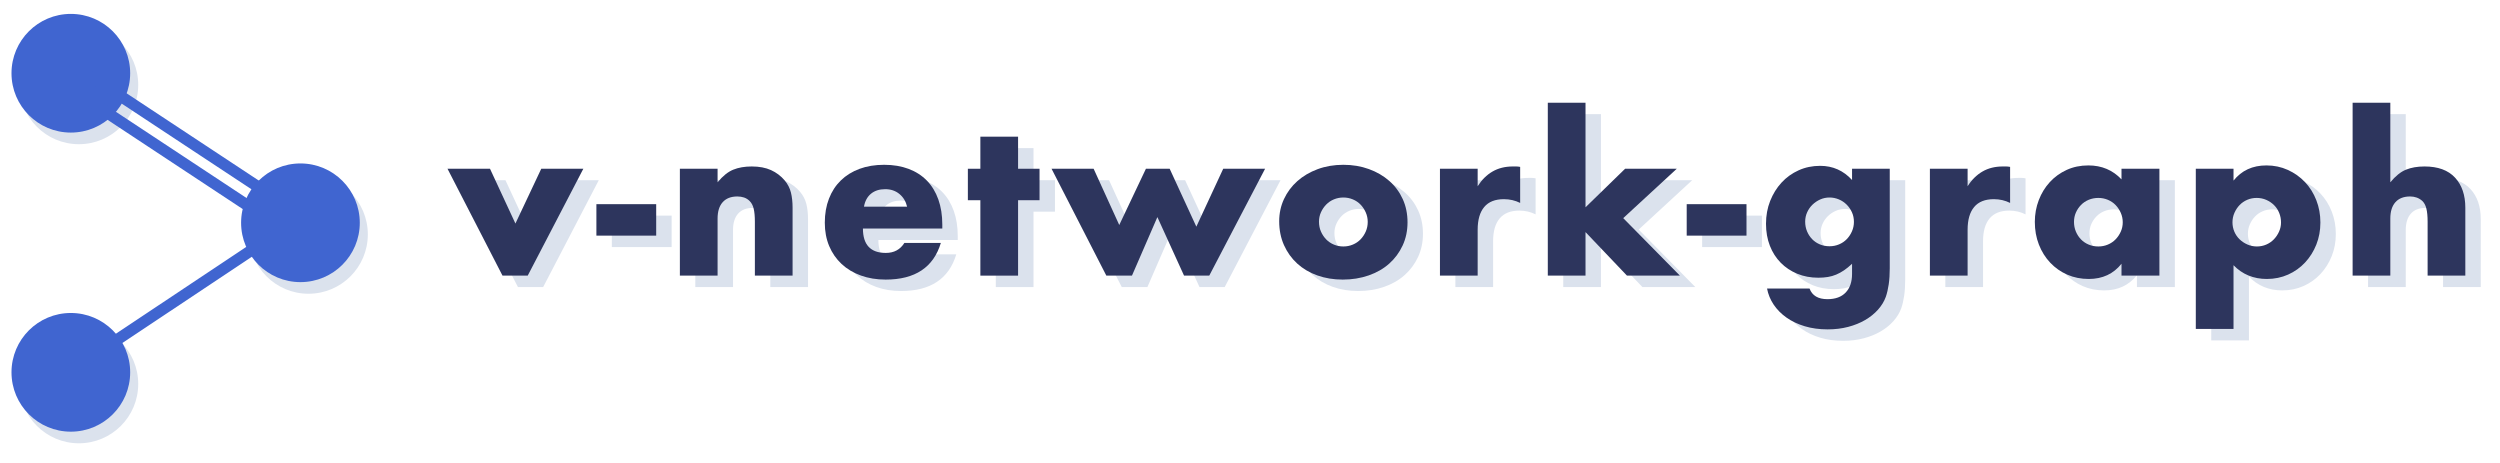
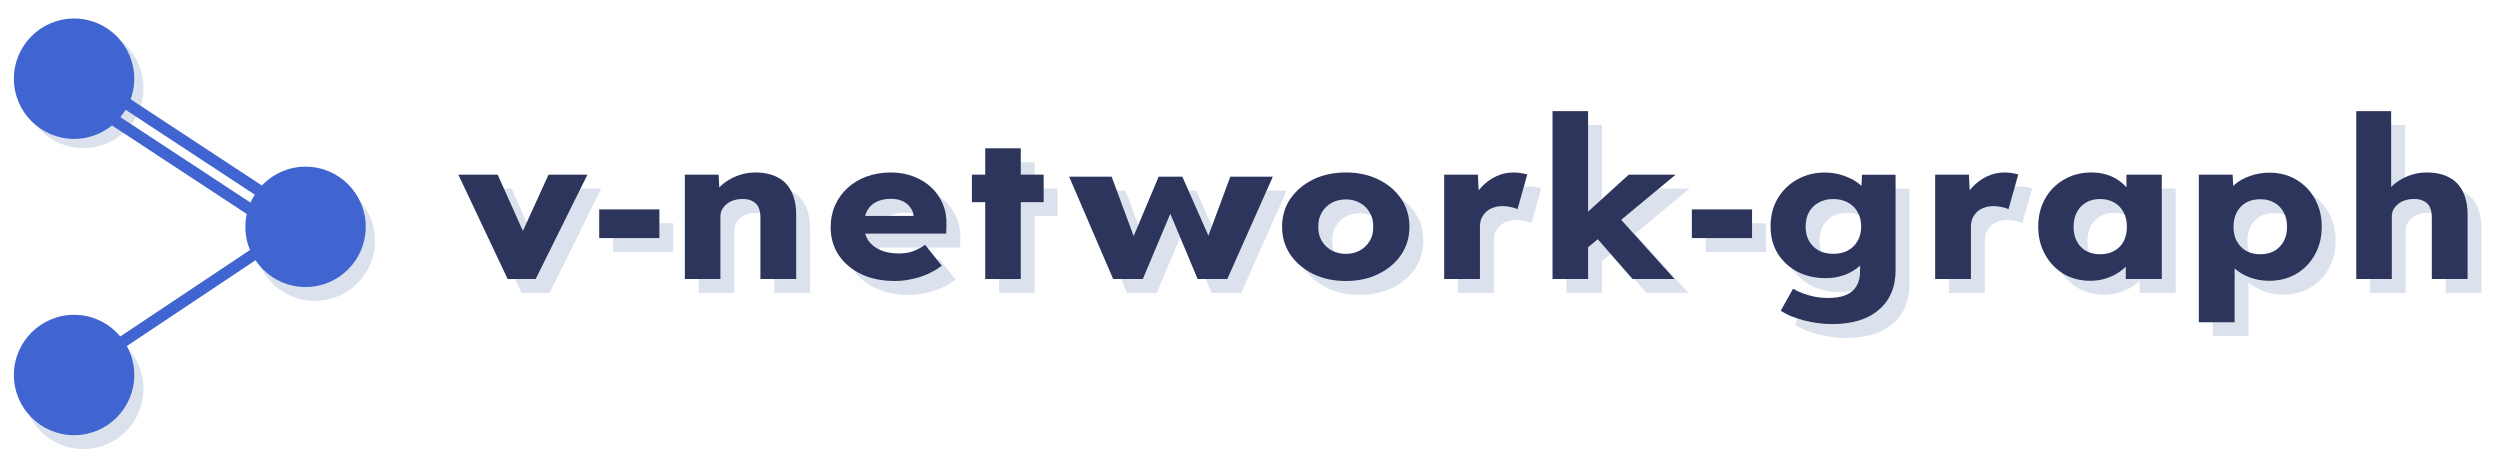
- <svg xmlns="http://www.w3.org/2000/svg" stroke-miterlimit="10" style="fill-rule:nonzero;clip-rule:evenodd;stroke-linecap:round;stroke-linejoin:round;" version="1.1" viewBox="0 0 540 100" width="540" height="100" xml:space="preserve">
-   <defs />
-   <g>
-     <g opacity="1">
-       <path d="M4.219 18.33C4.219 11.251 9.958 5.512 17.038 5.512C24.117 5.512 29.856 11.251 29.856 18.33C29.856 25.41 24.117 31.148 17.038 31.148C9.958 31.148 4.219 25.41 4.219 18.33Z" fill="#dbe2ed" fill-rule="nonzero" opacity="1" stroke="none" />
-       <path d="M4.219 82.933C4.219 75.853 9.958 70.114 17.038 70.114C24.117 70.114 29.856 75.853 29.856 82.933C29.856 90.012 24.117 95.751 17.038 95.751C9.958 95.751 4.219 90.012 4.219 82.933Z" fill="#dbe2ed" fill-rule="nonzero" opacity="1" stroke="none" />
-       <path d="M53.815 50.631C53.815 43.552 59.554 37.813 66.633 37.813C73.712 37.813 79.451 43.552 79.451 50.631C79.451 57.711 73.712 63.45 66.633 63.45C59.554 63.45 53.815 57.711 53.815 50.631Z" fill="#dbe2ed" fill-rule="nonzero" opacity="1" stroke="none" />
-     </g>
-     <g opacity="1">
-       <path d="M2.482 15.82C2.482 8.741 8.221 3.002 15.3 3.002C22.379 3.002 28.118 8.741 28.118 15.82C28.118 22.9 22.379 28.638 15.3 28.638C8.221 28.638 2.482 22.9 2.482 15.82Z" fill="#4065d0" fill-rule="nonzero" opacity="1" stroke="none" />
-       <path d="M2.482 80.423C2.482 73.343 8.221 67.604 15.3 67.604C22.379 67.604 28.118 73.343 28.118 80.423C28.118 87.502 22.379 93.241 15.3 93.241C8.221 93.241 2.482 87.502 2.482 80.423Z" fill="#4065d0" fill-rule="nonzero" opacity="1" stroke="none" />
-       <path d="M52.077 48.121C52.077 41.042 57.816 35.303 64.895 35.303C71.975 35.303 77.713 41.042 77.713 48.121C77.713 55.201 71.975 60.94 64.895 60.94C57.816 60.94 52.077 55.201 52.077 48.121Z" fill="#4065d0" fill-rule="nonzero" opacity="1" stroke="none" />
-       <path d="M15.21 13.607L43.884 32.535L64.561 46.184" fill="none" opacity="1" stroke="#4065d0" stroke-linecap="butt" stroke-linejoin="round" stroke-width="2.444" />
-       <path d="M12.303 17.207L40.977 36.134L61.654 49.783" fill="none" opacity="1" stroke="#4065d0" stroke-linecap="butt" stroke-linejoin="round" stroke-width="2.444" />
-       <path d="M14.614 80.488L43.569 61.205L64.45 47.3" fill="none" opacity="1" stroke="#4065d0" stroke-linecap="butt" stroke-linejoin="round" stroke-width="2.444" />
-     </g>
-     <g class="vng-logo-background" fill="#dbe2ed" opacity="1" stroke="none">
-       <path d="M109.176 38.922L114.666 50.757L120.246 38.922L129.336 38.922L117.321 62.007L111.876 62.007L99.996 38.922L109.176 38.922Z" />
-       <path d="M132.157 46.572L145.072 46.572L145.072 53.367L132.157 53.367L132.157 46.572Z" />
-       <path d="M150.187 38.922L158.332 38.922L158.332 41.846C159.442 40.496 160.567 39.589 161.707 39.124C162.847 38.659 164.182 38.426 165.712 38.426C167.332 38.426 168.72 38.689 169.875 39.214C171.03 39.739 172.012 40.481 172.822 41.441C173.482 42.221 173.932 43.092 174.172 44.051C174.412 45.011 174.532 46.106 174.532 47.337L174.532 62.007L166.387 62.007L166.387 50.352C166.387 49.212 166.305 48.289 166.14 47.584C165.975 46.879 165.682 46.316 165.262 45.897C164.902 45.536 164.497 45.282 164.047 45.132C163.597 44.981 163.117 44.907 162.607 44.907C161.227 44.907 160.17 45.319 159.435 46.144C158.7 46.969 158.332 48.147 158.332 49.676L158.332 62.007L150.187 62.007L150.187 38.922Z" />
-       <path d="M199.268 47.111C198.998 45.971 198.443 45.056 197.603 44.367C196.763 43.676 195.743 43.331 194.543 43.331C193.283 43.331 192.255 43.661 191.46 44.322C190.665 44.981 190.163 45.911 189.953 47.111L199.268 47.111ZM189.728 51.837C189.728 55.346 191.378 57.102 194.678 57.102C196.448 57.102 197.783 56.382 198.683 54.941L206.558 54.941C204.968 60.221 200.993 62.861 194.633 62.861C192.683 62.861 190.898 62.569 189.278 61.984C187.658 61.399 186.27 60.566 185.115 59.486C183.96 58.407 183.068 57.117 182.438 55.617C181.808 54.117 181.493 52.437 181.493 50.577C181.493 48.657 181.793 46.924 182.393 45.379C182.993 43.834 183.848 42.522 184.958 41.441C186.068 40.361 187.41 39.529 188.985 38.944C190.56 38.359 192.338 38.066 194.318 38.066C196.268 38.066 198.023 38.359 199.583 38.944C201.143 39.529 202.463 40.377 203.543 41.486C204.623 42.596 205.448 43.954 206.018 45.559C206.588 47.164 206.873 48.971 206.873 50.981L206.873 51.837L189.728 51.837Z" />
-       <path d="M223.238 45.717L223.238 62.007L215.093 62.007L215.093 45.717L212.393 45.717L212.393 38.922L215.093 38.922L215.093 31.991L223.238 31.991L223.238 38.922L227.873 38.922L227.873 45.717L223.238 45.717Z" />
-       <path d="M239.559 38.922L245.094 51.072L250.854 38.922L255.984 38.922L261.744 51.431L267.549 38.922L276.594 38.922L264.534 62.007L259.089 62.007L253.329 49.361L247.839 62.007L242.304 62.007L230.469 38.922L239.559 38.922Z" />
-       <path d="M288.234 50.352C288.234 51.132 288.377 51.844 288.662 52.489C288.947 53.134 289.322 53.697 289.787 54.176C290.252 54.657 290.807 55.032 291.452 55.301C292.097 55.572 292.779 55.706 293.499 55.706C294.219 55.706 294.902 55.572 295.547 55.301C296.192 55.032 296.747 54.657 297.212 54.176C297.677 53.697 298.052 53.134 298.337 52.489C298.622 51.844 298.764 51.147 298.764 50.397C298.764 49.676 298.622 48.994 298.337 48.349C298.052 47.704 297.677 47.142 297.212 46.661C296.747 46.181 296.192 45.806 295.547 45.536C294.902 45.267 294.219 45.132 293.499 45.132C292.779 45.132 292.097 45.267 291.452 45.536C290.807 45.806 290.252 46.181 289.787 46.661C289.322 47.142 288.947 47.697 288.662 48.327C288.377 48.956 288.234 49.632 288.234 50.352ZM279.639 50.261C279.639 48.551 279.984 46.954 280.674 45.469C281.364 43.984 282.324 42.694 283.554 41.599C284.784 40.504 286.247 39.642 287.942 39.011C289.637 38.382 291.489 38.066 293.499 38.066C295.479 38.066 297.317 38.374 299.012 38.989C300.707 39.604 302.177 40.459 303.422 41.554C304.667 42.649 305.634 43.954 306.324 45.469C307.014 46.984 307.359 48.657 307.359 50.486C307.359 52.316 307.007 53.989 306.302 55.504C305.597 57.019 304.629 58.324 303.399 59.419C302.169 60.514 300.692 61.361 298.967 61.962C297.242 62.562 295.374 62.861 293.364 62.861C291.384 62.861 289.554 62.562 287.874 61.962C286.194 61.361 284.747 60.507 283.532 59.397C282.317 58.286 281.364 56.959 280.674 55.414C279.984 53.869 279.639 52.151 279.639 50.261Z" />
-       <path d="M314.365 38.922L322.51 38.922L322.51 42.702C323.38 41.322 324.445 40.264 325.705 39.529C326.965 38.794 328.435 38.426 330.115 38.426C330.325 38.426 330.558 38.426 330.813 38.426C331.068 38.426 331.36 38.456 331.69 38.517L331.69 46.301C330.61 45.761 329.44 45.492 328.18 45.492C326.29 45.492 324.873 46.054 323.928 47.179C322.983 48.304 322.51 49.947 322.51 52.106L322.51 62.007L314.365 62.007L314.365 38.922Z" />
-       <path d="M345.806 24.657L345.806 47.246L354.356 38.922L365.516 38.922L353.951 49.587L366.191 62.007L354.761 62.007L345.806 52.602L345.806 62.007L337.661 62.007L337.661 24.657L345.806 24.657Z" />
-       <path d="M367.661 46.572L380.576 46.572L380.576 53.367L367.661 53.367L367.661 46.572Z" />
-       <path d="M393.252 50.352C393.252 51.102 393.387 51.799 393.657 52.444C393.927 53.089 394.294 53.651 394.759 54.132C395.224 54.611 395.779 54.986 396.424 55.257C397.069 55.526 397.767 55.661 398.517 55.661C399.237 55.661 399.919 55.526 400.564 55.257C401.209 54.986 401.764 54.611 402.229 54.132C402.694 53.651 403.069 53.089 403.354 52.444C403.639 51.799 403.782 51.117 403.782 50.397C403.782 49.647 403.639 48.956 403.354 48.327C403.069 47.697 402.687 47.142 402.207 46.661C401.727 46.181 401.164 45.806 400.519 45.536C399.874 45.267 399.207 45.132 398.517 45.132C397.797 45.132 397.122 45.274 396.492 45.559C395.862 45.844 395.307 46.219 394.827 46.684C394.347 47.149 393.964 47.697 393.679 48.327C393.394 48.956 393.252 49.632 393.252 50.352ZM411.522 38.922L411.522 60.431C411.522 61.721 411.447 62.877 411.297 63.897C411.147 64.916 410.937 65.817 410.667 66.597C410.307 67.587 409.744 68.509 408.979 69.364C408.214 70.219 407.292 70.962 406.212 71.591C405.132 72.222 403.909 72.716 402.544 73.076C401.179 73.436 399.702 73.617 398.112 73.617C396.312 73.617 394.662 73.391 393.162 72.942C391.662 72.492 390.349 71.869 389.224 71.074C388.099 70.279 387.177 69.349 386.457 68.284C385.737 67.219 385.257 66.056 385.017 64.796L394.197 64.796C394.767 66.326 396.057 67.091 398.067 67.091C399.777 67.091 401.089 66.612 402.004 65.651C402.919 64.692 403.377 63.356 403.377 61.647L403.377 59.441C402.777 60.011 402.199 60.484 401.644 60.859C401.089 61.234 400.527 61.541 399.957 61.782C399.387 62.022 398.787 62.194 398.157 62.299C397.527 62.404 396.837 62.456 396.087 62.456C394.437 62.456 392.922 62.172 391.542 61.602C390.162 61.032 388.969 60.236 387.964 59.217C386.959 58.197 386.179 56.974 385.624 55.549C385.069 54.124 384.792 52.541 384.792 50.801C384.792 49.032 385.092 47.389 385.692 45.874C386.292 44.359 387.109 43.039 388.144 41.914C389.179 40.789 390.409 39.904 391.834 39.259C393.259 38.614 394.812 38.291 396.492 38.291C399.222 38.291 401.517 39.312 403.377 41.352L403.377 38.922L411.522 38.922Z" />
-       <path d="M420.192 38.922L428.337 38.922L428.337 42.702C429.207 41.322 430.272 40.264 431.532 39.529C432.792 38.794 434.262 38.426 435.942 38.426C436.152 38.426 436.385 38.426 436.64 38.426C436.895 38.426 437.187 38.456 437.517 38.517L437.517 46.301C436.437 45.761 435.267 45.492 434.007 45.492C432.117 45.492 430.7 46.054 429.755 47.179C428.81 48.304 428.337 49.947 428.337 52.106L428.337 62.007L420.192 62.007L420.192 38.922Z" />
-       <path d="M451.318 50.397C451.318 51.147 451.453 51.844 451.723 52.489C451.993 53.134 452.36 53.697 452.825 54.176C453.29 54.657 453.845 55.032 454.49 55.301C455.135 55.572 455.833 55.706 456.583 55.706C457.303 55.706 457.985 55.572 458.63 55.301C459.275 55.032 459.83 54.657 460.295 54.176C460.76 53.697 461.135 53.142 461.42 52.511C461.705 51.882 461.848 51.206 461.848 50.486C461.848 49.767 461.705 49.084 461.42 48.439C461.135 47.794 460.76 47.231 460.295 46.752C459.83 46.272 459.275 45.897 458.63 45.627C457.985 45.356 457.303 45.221 456.583 45.221C455.833 45.221 455.135 45.356 454.49 45.627C453.845 45.897 453.29 46.272 452.825 46.752C452.36 47.231 451.993 47.779 451.723 48.394C451.453 49.009 451.318 49.676 451.318 50.397ZM461.578 38.922L469.768 38.922L469.768 62.007L461.578 62.007L461.578 59.441C459.838 61.632 457.483 62.727 454.513 62.727C452.833 62.727 451.288 62.419 449.878 61.804C448.468 61.189 447.238 60.327 446.188 59.217C445.138 58.106 444.32 56.801 443.735 55.301C443.15 53.801 442.858 52.166 442.858 50.397C442.858 48.746 443.143 47.179 443.713 45.694C444.283 44.209 445.078 42.911 446.098 41.801C447.118 40.691 448.333 39.814 449.743 39.169C451.153 38.524 452.713 38.202 454.423 38.202C457.303 38.202 459.688 39.206 461.578 41.217L461.578 38.922Z" />
-       <path d="M496.033 50.532C496.033 49.812 495.906 49.129 495.651 48.484C495.396 47.839 495.028 47.276 494.548 46.797C494.068 46.316 493.506 45.934 492.861 45.649C492.216 45.364 491.518 45.221 490.768 45.221C490.048 45.221 489.373 45.356 488.743 45.627C488.113 45.897 487.566 46.272 487.101 46.752C486.636 47.231 486.261 47.794 485.976 48.439C485.691 49.084 485.548 49.767 485.548 50.486C485.548 51.206 485.683 51.882 485.953 52.511C486.223 53.142 486.598 53.689 487.078 54.154C487.558 54.619 488.121 54.994 488.766 55.279C489.411 55.564 490.093 55.706 490.813 55.706C491.533 55.706 492.208 55.572 492.838 55.301C493.468 55.032 494.016 54.657 494.481 54.176C494.946 53.697 495.321 53.142 495.606 52.511C495.891 51.882 496.033 51.221 496.033 50.532ZM485.773 73.526L477.628 73.526L477.628 38.922L485.773 38.922L485.773 41.486C487.513 39.297 489.883 38.202 492.883 38.202C494.533 38.202 496.071 38.524 497.496 39.169C498.921 39.814 500.158 40.691 501.208 41.801C502.258 42.911 503.076 44.217 503.661 45.717C504.246 47.217 504.538 48.822 504.538 50.532C504.538 52.242 504.246 53.831 503.661 55.301C503.076 56.772 502.266 58.062 501.231 59.172C500.196 60.282 498.973 61.151 497.563 61.782C496.153 62.411 494.623 62.727 492.973 62.727C490.093 62.727 487.693 61.736 485.773 59.757L485.773 73.526Z" />
-       <path d="M511.499 24.657L519.644 24.657L519.644 41.846C520.754 40.496 521.879 39.589 523.019 39.124C524.159 38.659 525.494 38.426 527.024 38.426C529.934 38.426 532.132 39.229 533.617 40.834C535.102 42.439 535.844 44.606 535.844 47.337L535.844 62.007L527.699 62.007L527.699 50.352C527.699 49.181 527.609 48.236 527.429 47.517C527.249 46.797 526.949 46.242 526.529 45.852C525.809 45.221 524.939 44.907 523.919 44.907C522.539 44.907 521.482 45.319 520.747 46.144C520.012 46.969 519.644 48.147 519.644 49.676L519.644 62.007L511.499 62.007L511.499 24.657Z" />
-     </g>
-     <g class="vng-logo-foreground" fill="#2d355d" opacity="1" stroke="none">
-       <path d="M105.841 36.451L111.331 48.286L116.911 36.451L126.001 36.451L113.986 59.536L108.541 59.536L96.661 36.451L105.841 36.451Z" />
-       <path d="M128.822 44.101L141.737 44.101L141.737 50.896L128.822 50.896L128.822 44.101Z" />
-       <path d="M146.853 36.451L154.998 36.451L154.998 39.376C156.108 38.026 157.233 37.118 158.373 36.653C159.513 36.188 160.848 35.956 162.378 35.956C163.998 35.956 165.385 36.218 166.54 36.743C167.695 37.268 168.678 38.011 169.488 38.971C170.148 39.751 170.598 40.621 170.838 41.581C171.078 42.541 171.198 43.636 171.198 44.866L171.198 59.536L163.053 59.536L163.053 47.881C163.053 46.741 162.97 45.818 162.805 45.113C162.64 44.408 162.348 43.846 161.928 43.426C161.568 43.066 161.163 42.811 160.713 42.661C160.263 42.511 159.783 42.436 159.273 42.436C157.893 42.436 156.835 42.848 156.1 43.673C155.365 44.498 154.998 45.676 154.998 47.206L154.998 59.536L146.853 59.536L146.853 36.451Z" />
-       <path d="M195.933 44.641C195.663 43.501 195.108 42.586 194.268 41.896C193.428 41.206 192.408 40.861 191.208 40.861C189.948 40.861 188.921 41.191 188.126 41.851C187.331 42.511 186.828 43.441 186.618 44.641L195.933 44.641ZM186.393 49.366C186.393 52.876 188.043 54.631 191.343 54.631C193.113 54.631 194.448 53.911 195.348 52.471L203.223 52.471C201.633 57.751 197.658 60.391 191.298 60.391C189.348 60.391 187.563 60.098 185.943 59.513C184.323 58.928 182.936 58.096 181.781 57.016C180.626 55.936 179.733 54.646 179.103 53.146C178.473 51.646 178.158 49.966 178.158 48.106C178.158 46.186 178.458 44.453 179.058 42.908C179.658 41.363 180.513 40.051 181.623 38.971C182.733 37.891 184.076 37.058 185.651 36.473C187.226 35.888 189.003 35.596 190.983 35.596C192.933 35.596 194.688 35.888 196.248 36.473C197.808 37.058 199.128 37.906 200.208 39.016C201.288 40.126 202.113 41.483 202.683 43.088C203.253 44.693 203.538 46.501 203.538 48.511L203.538 49.366L186.393 49.366Z" />
-       <path d="M219.904 43.246L219.904 59.536L211.759 59.536L211.759 43.246L209.059 43.246L209.059 36.451L211.759 36.451L211.759 29.521L219.904 29.521L219.904 36.451L224.539 36.451L224.539 43.246L219.904 43.246Z" />
-       <path d="M236.224 36.451L241.759 48.601L247.519 36.451L252.649 36.451L258.409 48.961L264.214 36.451L273.259 36.451L261.199 59.536L255.754 59.536L249.994 46.891L244.504 59.536L238.969 59.536L227.134 36.451L236.224 36.451Z" />
-       <path d="M284.9 47.881C284.9 48.661 285.042 49.373 285.327 50.018C285.612 50.663 285.987 51.226 286.452 51.706C286.917 52.186 287.472 52.561 288.117 52.831C288.762 53.101 289.445 53.236 290.165 53.236C290.885 53.236 291.567 53.101 292.212 52.831C292.857 52.561 293.412 52.186 293.877 51.706C294.342 51.226 294.717 50.663 295.002 50.018C295.287 49.373 295.43 48.676 295.43 47.926C295.43 47.206 295.287 46.523 295.002 45.878C294.717 45.233 294.342 44.671 293.877 44.191C293.412 43.711 292.857 43.336 292.212 43.066C291.567 42.796 290.885 42.661 290.165 42.661C289.445 42.661 288.762 42.796 288.117 43.066C287.472 43.336 286.917 43.711 286.452 44.191C285.987 44.671 285.612 45.226 285.327 45.856C285.042 46.486 284.9 47.161 284.9 47.881ZM276.305 47.791C276.305 46.081 276.65 44.483 277.34 42.998C278.03 41.513 278.99 40.223 280.22 39.128C281.45 38.033 282.912 37.171 284.607 36.541C286.302 35.911 288.155 35.596 290.165 35.596C292.145 35.596 293.982 35.903 295.677 36.518C297.372 37.133 298.842 37.988 300.087 39.083C301.332 40.178 302.3 41.483 302.99 42.998C303.68 44.513 304.025 46.186 304.025 48.016C304.025 49.846 303.672 51.518 302.967 53.033C302.262 54.548 301.295 55.853 300.065 56.948C298.835 58.043 297.357 58.891 295.632 59.491C293.907 60.091 292.04 60.391 290.03 60.391C288.05 60.391 286.22 60.091 284.54 59.491C282.86 58.891 281.412 58.036 280.197 56.926C278.982 55.816 278.03 54.488 277.34 52.943C276.65 51.398 276.305 49.681 276.305 47.791Z" />
-       <path d="M311.03 36.451L319.175 36.451L319.175 40.231C320.045 38.851 321.11 37.793 322.37 37.058C323.63 36.323 325.1 35.956 326.78 35.956C326.99 35.956 327.223 35.956 327.478 35.956C327.733 35.956 328.025 35.986 328.355 36.046L328.355 43.831C327.275 43.291 326.105 43.021 324.845 43.021C322.955 43.021 321.538 43.583 320.593 44.708C319.648 45.833 319.175 47.476 319.175 49.636L319.175 59.536L311.03 59.536L311.03 36.451Z" />
-       <path d="M342.471 22.186L342.471 44.776L351.021 36.451L362.181 36.451L350.616 47.116L362.856 59.536L351.426 59.536L342.471 50.131L342.471 59.536L334.326 59.536L334.326 22.186L342.471 22.186Z" />
-       <path d="M364.327 44.101L377.242 44.101L377.242 50.896L364.327 50.896L364.327 44.101Z" />
-       <path d="M389.917 47.881C389.917 48.631 390.052 49.328 390.322 49.973C390.592 50.618 390.96 51.181 391.425 51.661C391.89 52.141 392.445 52.516 393.09 52.786C393.735 53.056 394.432 53.191 395.182 53.191C395.902 53.191 396.585 53.056 397.23 52.786C397.875 52.516 398.43 52.141 398.895 51.661C399.36 51.181 399.735 50.618 400.02 49.973C400.305 49.328 400.447 48.646 400.447 47.926C400.447 47.176 400.305 46.486 400.02 45.856C399.735 45.226 399.352 44.671 398.872 44.191C398.392 43.711 397.83 43.336 397.185 43.066C396.54 42.796 395.872 42.661 395.182 42.661C394.462 42.661 393.787 42.803 393.157 43.088C392.527 43.373 391.972 43.748 391.492 44.213C391.012 44.678 390.63 45.226 390.345 45.856C390.06 46.486 389.917 47.161 389.917 47.881ZM408.187 36.451L408.187 57.961C408.187 59.251 408.112 60.406 407.962 61.426C407.812 62.446 407.602 63.346 407.332 64.126C406.972 65.116 406.41 66.038 405.645 66.893C404.88 67.748 403.957 68.491 402.877 69.121C401.797 69.751 400.575 70.246 399.21 70.606C397.845 70.966 396.367 71.146 394.777 71.146C392.977 71.146 391.327 70.921 389.827 70.471C388.327 70.021 387.015 69.398 385.89 68.603C384.765 67.808 383.842 66.878 383.122 65.813C382.402 64.748 381.922 63.586 381.682 62.326L390.862 62.326C391.432 63.856 392.722 64.621 394.732 64.621C396.442 64.621 397.755 64.141 398.67 63.181C399.585 62.221 400.042 60.886 400.042 59.176L400.042 56.971C399.442 57.541 398.865 58.013 398.31 58.388C397.755 58.763 397.192 59.071 396.622 59.311C396.052 59.551 395.452 59.723 394.822 59.828C394.192 59.933 393.502 59.986 392.752 59.986C391.102 59.986 389.587 59.701 388.207 59.131C386.827 58.561 385.635 57.766 384.63 56.746C383.625 55.726 382.845 54.503 382.29 53.078C381.735 51.653 381.457 50.071 381.457 48.331C381.457 46.561 381.757 44.918 382.357 43.403C382.957 41.888 383.775 40.568 384.81 39.443C385.845 38.318 387.075 37.433 388.5 36.788C389.925 36.143 391.477 35.821 393.157 35.821C395.887 35.821 398.182 36.841 400.042 38.881L400.042 36.451L408.187 36.451Z" />
-       <path d="M416.858 36.451L425.003 36.451L425.003 40.231C425.873 38.851 426.938 37.793 428.198 37.058C429.458 36.323 430.928 35.956 432.608 35.956C432.818 35.956 433.05 35.956 433.305 35.956C433.56 35.956 433.853 35.986 434.183 36.046L434.183 43.831C433.103 43.291 431.933 43.021 430.673 43.021C428.783 43.021 427.365 43.583 426.42 44.708C425.475 45.833 425.003 47.476 425.003 49.636L425.003 59.536L416.858 59.536L416.858 36.451Z" />
-       <path d="M447.983 47.926C447.983 48.676 448.118 49.373 448.388 50.018C448.658 50.663 449.026 51.226 449.491 51.706C449.956 52.186 450.511 52.561 451.156 52.831C451.801 53.101 452.498 53.236 453.248 53.236C453.968 53.236 454.651 53.101 455.296 52.831C455.941 52.561 456.496 52.186 456.961 51.706C457.426 51.226 457.801 50.671 458.086 50.041C458.371 49.411 458.513 48.736 458.513 48.016C458.513 47.296 458.371 46.613 458.086 45.968C457.801 45.323 457.426 44.761 456.961 44.281C456.496 43.801 455.941 43.426 455.296 43.156C454.651 42.886 453.968 42.751 453.248 42.751C452.498 42.751 451.801 42.886 451.156 43.156C450.511 43.426 449.956 43.801 449.491 44.281C449.026 44.761 448.658 45.308 448.388 45.923C448.118 46.538 447.983 47.206 447.983 47.926ZM458.243 36.451L466.433 36.451L466.433 59.536L458.243 59.536L458.243 56.971C456.503 59.161 454.148 60.256 451.178 60.256C449.498 60.256 447.953 59.948 446.543 59.333C445.133 58.718 443.903 57.856 442.853 56.746C441.803 55.636 440.986 54.331 440.401 52.831C439.816 51.331 439.523 49.696 439.523 47.926C439.523 46.276 439.808 44.708 440.378 43.223C440.948 41.738 441.743 40.441 442.763 39.331C443.783 38.221 444.998 37.343 446.408 36.698C447.818 36.053 449.378 35.731 451.088 35.731C453.968 35.731 456.353 36.736 458.243 38.746L458.243 36.451Z" />
-       <path d="M492.699 48.061C492.699 47.341 492.571 46.658 492.316 46.013C492.061 45.368 491.694 44.806 491.214 44.326C490.734 43.846 490.171 43.463 489.526 43.178C488.881 42.893 488.184 42.751 487.434 42.751C486.714 42.751 486.039 42.886 485.409 43.156C484.779 43.426 484.231 43.801 483.766 44.281C483.301 44.761 482.926 45.323 482.641 45.968C482.356 46.613 482.214 47.296 482.214 48.016C482.214 48.736 482.349 49.411 482.619 50.041C482.889 50.671 483.264 51.218 483.744 51.683C484.224 52.148 484.786 52.523 485.431 52.808C486.076 53.093 486.759 53.236 487.479 53.236C488.199 53.236 488.874 53.101 489.504 52.831C490.134 52.561 490.681 52.186 491.146 51.706C491.611 51.226 491.986 50.671 492.271 50.041C492.556 49.411 492.699 48.751 492.699 48.061ZM482.439 71.056L474.294 71.056L474.294 36.451L482.439 36.451L482.439 39.016C484.179 36.826 486.549 35.731 489.549 35.731C491.199 35.731 492.736 36.053 494.161 36.698C495.586 37.343 496.824 38.221 497.874 39.331C498.924 40.441 499.741 41.746 500.326 43.246C500.911 44.746 501.204 46.351 501.204 48.061C501.204 49.771 500.911 51.361 500.326 52.831C499.741 54.301 498.931 55.591 497.896 56.701C496.861 57.811 495.639 58.681 494.229 59.311C492.819 59.941 491.289 60.256 489.639 60.256C486.759 60.256 484.359 59.266 482.439 57.286L482.439 71.056Z" />
-       <path d="M508.165 22.186L516.31 22.186L516.31 39.376C517.42 38.026 518.545 37.118 519.685 36.653C520.825 36.188 522.16 35.956 523.69 35.956C526.6 35.956 528.797 36.758 530.282 38.363C531.767 39.968 532.51 42.136 532.51 44.866L532.51 59.536L524.365 59.536L524.365 47.881C524.365 46.711 524.275 45.766 524.095 45.046C523.915 44.326 523.615 43.771 523.195 43.381C522.475 42.751 521.605 42.436 520.585 42.436C519.205 42.436 518.147 42.848 517.412 43.673C516.677 44.498 516.31 45.676 516.31 47.206L516.31 59.536L508.165 59.536L508.165 22.186Z" />
-     </g>
-   </g>
+ <svg xmlns="http://www.w3.org/2000/svg" width="540" height="100" viewBox="0 0 540 100" fill="none">
+   <circle cx="18" cy="19" r="13" fill="#DBE2ED" />
+   <circle cx="18" cy="84" r="13" fill="#DBE2ED" />
+   <circle cx="68" cy="52" r="13" fill="#DBE2ED" />
+   <line x1="23.307" y1="75.96" x2="59.307" y2="51.96" stroke="#4065D0" stroke-width="2.5" />
+   <line x1="23.686" y1="19.955" x2="58.687" y2="42.955" stroke="#4065D0" stroke-width="2.5" />
+   <line x1="21.686" y1="23.955" x2="56.687" y2="46.955" stroke="#4065D0" stroke-width="2.5" />
+   <circle cx="16" cy="17" r="13" fill="#4065D0" />
+   <circle cx="66" cy="49" r="13" fill="#4065D0" />
+   <circle cx="16" cy="81" r="13" fill="#4065D0" />
+   <path d="M112.657 63.269L102 40.722H110.497L116.833 54.862L114.961 55.032L121.489 40.722H129.89L118.705 63.269H112.657Z" fill="#DBE2ED" />
+   <path d="M150.927 63.269V40.722H158.224L158.464 45.308L156.928 45.818C157.28 44.798 157.904 43.879 158.8 43.057C159.728 42.208 160.832 41.529 162.112 41.019C163.392 40.51 164.736 40.255 166.144 40.255C168.064 40.255 169.68 40.609 170.992 41.317C172.305 41.996 173.297 43.029 173.969 44.416C174.641 45.775 174.977 47.445 174.977 49.427V63.269H167.248V49.979C167.248 49.073 167.104 48.323 166.816 47.728C166.528 47.134 166.08 46.695 165.472 46.412C164.896 46.101 164.176 45.959 163.312 45.987C162.64 45.987 162.016 46.087 161.44 46.285C160.864 46.455 160.368 46.723 159.952 47.091C159.536 47.431 159.2 47.827 158.944 48.28C158.72 48.733 158.608 49.229 158.608 49.767V63.269H154.815C153.919 63.269 153.151 63.269 152.511 63.269C151.871 63.269 151.343 63.269 150.927 63.269Z" fill="#DBE2ED" />
+   <path d="M196.342 63.694C193.526 63.694 191.078 63.199 188.998 62.208C186.917 61.189 185.301 59.816 184.149 58.089C182.997 56.334 182.421 54.338 182.421 52.102C182.421 50.375 182.741 48.79 183.381 47.346C184.021 45.903 184.917 44.657 186.069 43.609C187.221 42.534 188.582 41.713 190.15 41.147C191.75 40.552 193.494 40.255 195.382 40.255C197.174 40.255 198.806 40.538 200.278 41.104C201.782 41.67 203.079 42.463 204.167 43.482C205.255 44.501 206.087 45.704 206.663 47.091C207.239 48.478 207.495 49.993 207.431 51.635L207.383 53.461H187.077L185.973 49.639H201.142L200.326 50.446V49.597C200.262 48.889 200.006 48.266 199.558 47.728C199.142 47.162 198.582 46.723 197.878 46.412C197.174 46.101 196.374 45.945 195.478 45.945C194.23 45.945 193.158 46.171 192.262 46.624C191.398 47.049 190.742 47.686 190.294 48.535C189.846 49.356 189.622 50.375 189.622 51.592C189.622 52.838 189.91 53.928 190.486 54.862C191.094 55.768 191.958 56.475 193.078 56.985C194.23 57.495 195.59 57.749 197.158 57.749C198.246 57.749 199.206 57.608 200.038 57.325C200.902 57.041 201.83 56.56 202.823 55.881L206.423 60.382C205.431 61.146 204.375 61.769 203.255 62.25C202.134 62.731 200.982 63.085 199.798 63.312C198.646 63.566 197.494 63.694 196.342 63.694Z" fill="#DBE2ED" />
+   <path d="M215.807 63.269V35.032H223.488V63.269H215.807ZM212.931 46.667V40.722H228.432V46.667H219.864H212.931Z" fill="#DBE2ED" />
+   <path d="M293.708 63.694C291.052 63.694 288.684 63.184 286.604 62.165C284.556 61.146 282.924 59.759 281.708 58.004C280.524 56.249 279.931 54.239 279.931 51.974C279.931 49.71 280.524 47.7 281.708 45.945C282.924 44.19 284.556 42.803 286.604 41.784C288.684 40.765 291.052 40.255 293.708 40.255C296.365 40.255 298.717 40.765 300.765 41.784C302.845 42.803 304.477 44.19 305.661 45.945C306.845 47.7 307.437 49.71 307.437 51.974C307.437 54.239 306.845 56.249 305.661 58.004C304.477 59.759 302.845 61.146 300.765 62.165C298.717 63.184 296.365 63.694 293.708 63.694ZM293.708 57.834C294.86 57.834 295.885 57.579 296.781 57.07C297.677 56.56 298.381 55.867 298.893 54.989C299.405 54.112 299.645 53.107 299.613 51.974C299.645 50.842 299.405 49.837 298.893 48.96C298.381 48.054 297.677 47.346 296.781 46.837C295.885 46.327 294.86 46.072 293.708 46.072C292.556 46.072 291.516 46.327 290.588 46.837C289.692 47.346 288.988 48.054 288.476 48.96C287.964 49.837 287.724 50.842 287.756 51.974C287.724 53.107 287.964 54.112 288.476 54.989C288.988 55.867 289.692 56.56 290.588 57.07C291.516 57.579 292.556 57.834 293.708 57.834Z" fill="#DBE2ED" />
+   <path d="M314.938 63.269V40.722H322.234L322.57 48.068L321.13 46.667C321.514 45.45 322.138 44.36 323.002 43.397C323.898 42.435 324.938 41.67 326.122 41.104C327.307 40.538 328.571 40.255 329.915 40.255C330.491 40.255 331.019 40.297 331.499 40.383C332.011 40.467 332.475 40.566 332.891 40.68L330.779 48.195C330.427 47.997 329.947 47.842 329.339 47.728C328.763 47.587 328.155 47.516 327.515 47.516C326.81 47.516 326.154 47.629 325.546 47.856C324.938 48.054 324.426 48.351 324.01 48.747C323.594 49.144 323.258 49.611 323.002 50.149C322.778 50.687 322.666 51.295 322.666 51.974V63.269H314.938Z" fill="#DBE2ED" />
+   <path d="M345.74 56.645L342.908 51.55L354.812 40.722H364.941L345.74 56.645ZM338.347 63.269V27H346.028V63.269H338.347ZM355.628 63.269L346.652 52.993L352.076 49.257L364.701 63.269H355.628Z" fill="#DBE2ED" />
+   <path d="M420.993 63.269V40.722H428.289L428.625 48.068L427.185 46.667C427.569 45.45 428.193 44.36 429.057 43.397C429.953 42.435 430.993 41.67 432.177 41.104C433.361 40.538 434.625 40.255 435.97 40.255C436.546 40.255 437.074 40.297 437.554 40.383C438.066 40.467 438.53 40.566 438.946 40.68L436.834 48.195C436.482 47.997 436.002 47.842 435.394 47.728C434.817 47.587 434.209 47.516 433.569 47.516C432.865 47.516 432.209 47.629 431.601 47.856C430.993 48.054 430.481 48.351 430.065 48.747C429.649 49.144 429.313 49.611 429.057 50.149C428.833 50.687 428.721 51.295 428.721 51.974V63.269H420.993Z" fill="#DBE2ED" />
+   <path d="M454.491 63.651C452.347 63.651 450.426 63.156 448.73 62.165C447.066 61.146 445.738 59.759 444.746 58.004C443.754 56.221 443.258 54.211 443.258 51.974C443.258 49.681 443.754 47.657 444.746 45.903C445.738 44.147 447.098 42.775 448.826 41.784C450.555 40.765 452.523 40.255 454.731 40.255C455.947 40.255 457.051 40.411 458.043 40.722C459.067 41.033 459.963 41.472 460.731 42.038C461.499 42.576 462.155 43.213 462.699 43.949C463.243 44.657 463.643 45.421 463.899 46.242L462.315 46.072V40.722H469.948V63.269H462.171V57.834L463.899 57.792C463.643 58.584 463.227 59.334 462.651 60.042C462.075 60.75 461.371 61.373 460.539 61.91C459.707 62.448 458.779 62.873 457.755 63.184C456.731 63.496 455.643 63.651 454.491 63.651ZM456.603 57.919C457.787 57.919 458.811 57.678 459.675 57.197C460.539 56.716 461.211 56.037 461.691 55.159C462.171 54.253 462.411 53.192 462.411 51.974C462.411 50.757 462.171 49.71 461.691 48.832C461.211 47.926 460.539 47.233 459.675 46.752C458.811 46.242 457.787 45.987 456.603 45.987C455.451 45.987 454.443 46.242 453.579 46.752C452.747 47.233 452.091 47.926 451.611 48.832C451.131 49.71 450.891 50.757 450.891 51.974C450.891 53.192 451.131 54.253 451.611 55.159C452.091 56.037 452.747 56.716 453.579 57.197C454.443 57.678 455.451 57.919 456.603 57.919Z" fill="#DBE2ED" />
+   <path d="M477.948 72.611V40.722H485.245L485.533 45.775L484.093 45.393C484.317 44.459 484.861 43.609 485.725 42.845C486.589 42.081 487.677 41.472 488.989 41.019C490.333 40.538 491.741 40.297 493.213 40.297C495.389 40.297 497.326 40.807 499.022 41.826C500.718 42.817 502.046 44.19 503.006 45.945C503.998 47.672 504.494 49.681 504.494 51.974C504.494 54.239 503.998 56.249 503.006 58.004C502.046 59.759 500.702 61.146 498.974 62.165C497.278 63.156 495.325 63.651 493.117 63.651C491.677 63.651 490.301 63.411 488.989 62.929C487.677 62.448 486.573 61.797 485.677 60.976C484.781 60.155 484.189 59.264 483.901 58.301L485.677 57.707V72.611H477.948ZM491.245 57.919C492.397 57.919 493.405 57.678 494.269 57.197C495.133 56.688 495.805 55.994 496.285 55.117C496.765 54.239 497.005 53.192 497.005 51.974C497.005 50.785 496.765 49.752 496.285 48.875C495.805 47.969 495.133 47.275 494.269 46.794C493.437 46.285 492.429 46.03 491.245 46.03C490.061 46.03 489.037 46.27 488.173 46.752C487.309 47.233 486.637 47.926 486.157 48.832C485.677 49.738 485.437 50.785 485.437 51.974C485.437 53.192 485.677 54.239 486.157 55.117C486.637 55.994 487.309 56.688 488.173 57.197C489.037 57.678 490.061 57.919 491.245 57.919Z" fill="#DBE2ED" />
+   <path d="M511.95 63.269V27H519.487V45.308L517.951 45.818C518.303 44.798 518.927 43.878 519.823 43.057C520.751 42.208 521.855 41.529 523.135 41.019C524.415 40.51 525.759 40.255 527.167 40.255C529.088 40.255 530.704 40.609 532.016 41.317C533.328 41.996 534.32 43.029 534.992 44.416C535.664 45.775 536 47.445 536 49.427V63.269H528.272V49.979C528.272 49.073 528.128 48.323 527.84 47.728C527.551 47.134 527.103 46.695 526.495 46.412C525.919 46.101 525.199 45.959 524.335 45.987C523.663 45.987 523.039 46.086 522.463 46.285C521.887 46.454 521.391 46.723 520.975 47.091C520.559 47.431 520.223 47.827 519.967 48.28C519.743 48.733 519.631 49.229 519.631 49.766V63.269H515.839C514.943 63.269 514.175 63.269 513.535 63.269C512.895 63.269 512.367 63.269 511.95 63.269Z" fill="#DBE2ED" />
+   <path d="M398.776 73C396.713 73 394.649 72.731 392.586 72.195C390.554 71.657 388.903 70.965 387.633 70.117L390.3 65.368C390.966 65.764 391.697 66.103 392.49 66.386C393.316 66.697 394.173 66.937 395.062 67.107C395.951 67.276 396.856 67.361 397.776 67.361C399.396 67.361 400.713 67.149 401.729 66.725C402.745 66.301 403.507 65.651 404.015 64.775C404.523 63.927 404.777 62.853 404.777 61.553V57.779L406.253 57.991C406.031 58.924 405.475 59.772 404.586 60.535C403.729 61.298 402.666 61.92 401.396 62.401C400.126 62.853 398.776 63.079 397.348 63.079C395.062 63.079 393.014 62.613 391.205 61.68C389.427 60.719 388.014 59.405 386.966 57.737C385.95 56.041 385.442 54.091 385.442 51.886C385.442 49.625 385.95 47.632 386.966 45.908C387.982 44.156 389.379 42.785 391.157 41.795C392.935 40.778 394.935 40.269 397.157 40.269C398.11 40.269 399.015 40.368 399.872 40.566C400.761 40.764 401.57 41.032 402.301 41.372C403.062 41.682 403.729 42.064 404.301 42.516C404.904 42.94 405.38 43.407 405.729 43.915C406.11 44.424 406.364 44.947 406.491 45.484L404.92 45.823L405.205 40.736H412.444V61.425C412.444 63.263 412.127 64.888 411.492 66.301C410.888 67.743 409.984 68.958 408.777 69.947C407.602 70.965 406.174 71.728 404.491 72.237C402.808 72.746 400.904 73 398.776 73ZM398.967 57.822C400.205 57.822 401.269 57.581 402.158 57.101C403.078 56.592 403.777 55.9 404.253 55.023C404.761 54.147 405.015 53.116 405.015 51.928C405.015 50.741 404.761 49.71 404.253 48.834C403.777 47.929 403.078 47.236 402.158 46.756C401.269 46.247 400.205 45.993 398.967 45.993C397.761 45.993 396.713 46.247 395.824 46.756C394.935 47.236 394.237 47.929 393.729 48.834C393.252 49.71 393.014 50.741 393.014 51.928C393.014 53.116 393.252 54.147 393.729 55.023C394.237 55.9 394.935 56.592 395.824 57.101C396.713 57.581 397.761 57.822 398.967 57.822Z" fill="#DBE2ED" />
+   <path d="M368.441 54.423V48.231H381.442V54.423H368.441Z" fill="#DBE2ED" />
+   <path d="M243.439 63.269L233.933 41.154H243.113L248.437 55.523L247.296 55.356L253.272 41.154H258.379L264.68 55.398L263.431 55.481L268.755 41.154H277.935L268.103 63.269H261.692L255.445 48.359L256.097 48.442L249.85 63.269H243.439Z" fill="#DBE2ED" />
+   <path d="M132.426 54.423V48.231H145.427V54.423H132.426Z" fill="#DBE2ED" />
+   <path d="M109.657 60.269L99 37.722H107.497L113.833 51.862L111.961 52.032L118.489 37.722H126.89L115.705 60.269H109.657Z" fill="#2D355D" />
+   <path d="M147.927 60.269V37.722H155.224L155.464 42.308L153.928 42.818C154.28 41.798 154.904 40.879 155.8 40.057C156.728 39.208 157.832 38.529 159.112 38.019C160.392 37.51 161.736 37.255 163.144 37.255C165.064 37.255 166.68 37.609 167.992 38.317C169.305 38.996 170.297 40.029 170.969 41.416C171.641 42.775 171.977 44.445 171.977 46.427V60.269H164.248V46.979C164.248 46.073 164.104 45.323 163.816 44.728C163.528 44.134 163.08 43.695 162.472 43.412C161.896 43.101 161.176 42.959 160.312 42.987C159.64 42.987 159.016 43.087 158.44 43.285C157.864 43.455 157.368 43.723 156.952 44.091C156.536 44.431 156.2 44.827 155.944 45.28C155.72 45.733 155.608 46.229 155.608 46.767V60.269H151.815C150.919 60.269 150.151 60.269 149.511 60.269C148.871 60.269 148.343 60.269 147.927 60.269Z" fill="#2D355D" />
+   <path d="M193.342 60.694C190.526 60.694 188.078 60.199 185.998 59.208C183.917 58.189 182.301 56.816 181.149 55.089C179.997 53.334 179.421 51.338 179.421 49.102C179.421 47.375 179.741 45.79 180.381 44.346C181.021 42.903 181.917 41.657 183.069 40.609C184.221 39.534 185.582 38.713 187.15 38.147C188.75 37.552 190.494 37.255 192.382 37.255C194.174 37.255 195.806 37.538 197.278 38.104C198.782 38.67 200.079 39.463 201.167 40.482C202.255 41.501 203.087 42.704 203.663 44.091C204.239 45.478 204.495 46.993 204.431 48.635L204.383 50.461H184.077L182.973 46.639H198.142L197.326 47.446V46.597C197.262 45.889 197.006 45.266 196.558 44.728C196.142 44.162 195.582 43.723 194.878 43.412C194.174 43.101 193.374 42.945 192.478 42.945C191.23 42.945 190.158 43.171 189.262 43.624C188.398 44.049 187.742 44.686 187.294 45.535C186.846 46.356 186.622 47.375 186.622 48.592C186.622 49.838 186.91 50.928 187.486 51.862C188.094 52.768 188.958 53.475 190.078 53.985C191.23 54.495 192.59 54.749 194.158 54.749C195.246 54.749 196.206 54.608 197.038 54.325C197.902 54.041 198.83 53.56 199.823 52.881L203.423 57.382C202.431 58.146 201.375 58.769 200.255 59.25C199.134 59.731 197.982 60.085 196.798 60.312C195.646 60.566 194.494 60.694 193.342 60.694Z" fill="#2D355D" />
+   <path d="M212.807 60.269V32.032H220.488V60.269H212.807ZM209.931 43.667V37.722H225.432V43.667H216.864H209.931Z" fill="#2D355D" />
+   <path d="M290.708 60.694C288.052 60.694 285.684 60.184 283.604 59.165C281.556 58.146 279.924 56.759 278.708 55.004C277.524 53.249 276.931 51.239 276.931 48.974C276.931 46.71 277.524 44.7 278.708 42.945C279.924 41.19 281.556 39.803 283.604 38.784C285.684 37.765 288.052 37.255 290.708 37.255C293.365 37.255 295.717 37.765 297.765 38.784C299.845 39.803 301.477 41.19 302.661 42.945C303.845 44.7 304.437 46.71 304.437 48.974C304.437 51.239 303.845 53.249 302.661 55.004C301.477 56.759 299.845 58.146 297.765 59.165C295.717 60.184 293.365 60.694 290.708 60.694ZM290.708 54.834C291.86 54.834 292.885 54.579 293.781 54.07C294.677 53.56 295.381 52.867 295.893 51.989C296.405 51.112 296.645 50.107 296.613 48.974C296.645 47.842 296.405 46.837 295.893 45.96C295.381 45.054 294.677 44.346 293.781 43.837C292.885 43.327 291.86 43.072 290.708 43.072C289.556 43.072 288.516 43.327 287.588 43.837C286.692 44.346 285.988 45.054 285.476 45.96C284.964 46.837 284.724 47.842 284.756 48.974C284.724 50.107 284.964 51.112 285.476 51.989C285.988 52.867 286.692 53.56 287.588 54.07C288.516 54.579 289.556 54.834 290.708 54.834Z" fill="#2D355D" />
+   <path d="M311.938 60.269V37.722H319.234L319.57 45.068L318.13 43.667C318.514 42.45 319.138 41.36 320.002 40.397C320.898 39.435 321.938 38.67 323.122 38.104C324.307 37.538 325.571 37.255 326.915 37.255C327.491 37.255 328.019 37.297 328.499 37.383C329.011 37.467 329.475 37.566 329.891 37.68L327.779 45.195C327.427 44.997 326.947 44.842 326.339 44.728C325.763 44.587 325.155 44.516 324.515 44.516C323.81 44.516 323.154 44.629 322.546 44.856C321.938 45.054 321.426 45.351 321.01 45.747C320.594 46.144 320.258 46.611 320.002 47.149C319.778 47.687 319.666 48.295 319.666 48.974V60.269H311.938Z" fill="#2D355D" />
+   <path d="M342.74 53.645L339.908 48.55L351.812 37.722H361.941L342.74 53.645ZM335.347 60.269V24H343.028V60.269H335.347ZM352.628 60.269L343.652 49.993L349.076 46.257L361.701 60.269H352.628Z" fill="#2D355D" />
+   <path d="M417.993 60.269V37.722H425.289L425.625 45.068L424.185 43.667C424.569 42.45 425.193 41.36 426.057 40.397C426.953 39.435 427.993 38.67 429.177 38.104C430.361 37.538 431.625 37.255 432.97 37.255C433.546 37.255 434.074 37.297 434.554 37.383C435.066 37.467 435.53 37.566 435.946 37.68L433.834 45.195C433.482 44.997 433.002 44.842 432.394 44.728C431.817 44.587 431.209 44.516 430.569 44.516C429.865 44.516 429.209 44.629 428.601 44.856C427.993 45.054 427.481 45.351 427.065 45.747C426.649 46.144 426.313 46.611 426.057 47.149C425.833 47.687 425.721 48.295 425.721 48.974V60.269H417.993Z" fill="#2D355D" />
+   <path d="M451.491 60.651C449.347 60.651 447.426 60.156 445.73 59.165C444.066 58.146 442.738 56.759 441.746 55.004C440.754 53.221 440.258 51.211 440.258 48.974C440.258 46.681 440.754 44.657 441.746 42.903C442.738 41.147 444.098 39.775 445.826 38.784C447.555 37.765 449.523 37.255 451.731 37.255C452.947 37.255 454.051 37.411 455.043 37.722C456.067 38.033 456.963 38.472 457.731 39.038C458.499 39.576 459.155 40.213 459.699 40.949C460.243 41.657 460.643 42.421 460.899 43.242L459.315 43.072V37.722H466.948V60.269H459.171V54.834L460.899 54.792C460.643 55.584 460.227 56.334 459.651 57.042C459.075 57.75 458.371 58.373 457.539 58.91C456.707 59.448 455.779 59.873 454.755 60.184C453.731 60.496 452.643 60.651 451.491 60.651ZM453.603 54.919C454.787 54.919 455.811 54.678 456.675 54.197C457.539 53.716 458.211 53.037 458.691 52.159C459.171 51.253 459.411 50.192 459.411 48.974C459.411 47.757 459.171 46.71 458.691 45.832C458.211 44.926 457.539 44.233 456.675 43.752C455.811 43.242 454.787 42.987 453.603 42.987C452.451 42.987 451.443 43.242 450.579 43.752C449.747 44.233 449.091 44.926 448.611 45.832C448.131 46.71 447.891 47.757 447.891 48.974C447.891 50.192 448.131 51.253 448.611 52.159C449.091 53.037 449.747 53.716 450.579 54.197C451.443 54.678 452.451 54.919 453.603 54.919Z" fill="#2D355D" />
+   <path d="M474.948 69.611V37.722H482.245L482.533 42.775L481.093 42.393C481.317 41.459 481.861 40.609 482.725 39.845C483.589 39.081 484.677 38.472 485.989 38.019C487.333 37.538 488.741 37.297 490.213 37.297C492.389 37.297 494.326 37.807 496.022 38.826C497.718 39.817 499.046 41.19 500.006 42.945C500.998 44.672 501.494 46.681 501.494 48.974C501.494 51.239 500.998 53.249 500.006 55.004C499.046 56.759 497.702 58.146 495.974 59.165C494.278 60.156 492.325 60.651 490.117 60.651C488.677 60.651 487.301 60.411 485.989 59.929C484.677 59.448 483.573 58.797 482.677 57.976C481.781 57.155 481.189 56.264 480.901 55.301L482.677 54.707V69.611H474.948ZM488.245 54.919C489.397 54.919 490.405 54.678 491.269 54.197C492.133 53.688 492.805 52.994 493.285 52.117C493.765 51.239 494.005 50.192 494.005 48.974C494.005 47.785 493.765 46.752 493.285 45.875C492.805 44.969 492.133 44.275 491.269 43.794C490.437 43.285 489.429 43.03 488.245 43.03C487.061 43.03 486.037 43.27 485.173 43.752C484.309 44.233 483.637 44.926 483.157 45.832C482.677 46.738 482.437 47.785 482.437 48.974C482.437 50.192 482.677 51.239 483.157 52.117C483.637 52.994 484.309 53.688 485.173 54.197C486.037 54.678 487.061 54.919 488.245 54.919Z" fill="#2D355D" />
+   <path d="M508.95 60.269V24H516.487V42.308L514.951 42.818C515.303 41.798 515.927 40.878 516.823 40.057C517.751 39.208 518.855 38.529 520.135 38.019C521.415 37.51 522.759 37.255 524.167 37.255C526.088 37.255 527.704 37.609 529.016 38.317C530.328 38.996 531.32 40.029 531.992 41.416C532.664 42.775 533 44.445 533 46.427V60.269H525.272V46.979C525.272 46.073 525.128 45.323 524.84 44.728C524.551 44.134 524.103 43.695 523.495 43.412C522.919 43.101 522.199 42.959 521.335 42.987C520.663 42.987 520.039 43.086 519.463 43.285C518.887 43.454 518.391 43.723 517.975 44.091C517.559 44.431 517.223 44.827 516.967 45.28C516.743 45.733 516.631 46.229 516.631 46.766V60.269H512.839C511.943 60.269 511.175 60.269 510.535 60.269C509.895 60.269 509.367 60.269 508.95 60.269Z" fill="#2D355D" />
+   <path d="M395.776 70C393.713 70 391.649 69.731 389.586 69.195C387.554 68.657 385.903 67.965 384.633 67.117L387.3 62.368C387.966 62.764 388.697 63.103 389.49 63.386C390.316 63.697 391.173 63.937 392.062 64.107C392.951 64.276 393.856 64.361 394.776 64.361C396.396 64.361 397.713 64.149 398.729 63.725C399.745 63.301 400.507 62.651 401.015 61.775C401.523 60.927 401.777 59.853 401.777 58.553V54.779L403.253 54.991C403.031 55.924 402.475 56.772 401.586 57.535C400.729 58.298 399.666 58.92 398.396 59.401C397.126 59.853 395.776 60.079 394.348 60.079C392.062 60.079 390.014 59.613 388.205 58.68C386.427 57.719 385.014 56.405 383.966 54.737C382.95 53.041 382.442 51.091 382.442 48.886C382.442 46.625 382.95 44.632 383.966 42.908C384.982 41.156 386.379 39.785 388.157 38.795C389.935 37.778 391.935 37.269 394.157 37.269C395.11 37.269 396.015 37.368 396.872 37.566C397.761 37.764 398.57 38.032 399.301 38.372C400.062 38.682 400.729 39.064 401.301 39.516C401.904 39.94 402.38 40.407 402.729 40.915C403.11 41.424 403.364 41.947 403.491 42.484L401.92 42.823L402.205 37.736H409.444V58.425C409.444 60.263 409.127 61.888 408.492 63.301C407.888 64.743 406.984 65.958 405.777 66.947C404.602 67.965 403.174 68.728 401.491 69.237C399.808 69.746 397.904 70 395.776 70ZM395.967 54.822C397.205 54.822 398.269 54.581 399.158 54.101C400.078 53.592 400.777 52.9 401.253 52.023C401.761 51.147 402.015 50.116 402.015 48.928C402.015 47.741 401.761 46.71 401.253 45.834C400.777 44.929 400.078 44.236 399.158 43.756C398.269 43.247 397.205 42.993 395.967 42.993C394.761 42.993 393.713 43.247 392.824 43.756C391.935 44.236 391.237 44.929 390.729 45.834C390.252 46.71 390.014 47.741 390.014 48.928C390.014 50.116 390.252 51.147 390.729 52.023C391.237 52.9 391.935 53.592 392.824 54.101C393.713 54.581 394.761 54.822 395.967 54.822Z" fill="#2D355D" />
+   <path d="M365.441 51.423V45.231H378.442V51.423H365.441Z" fill="#2D355D" />
+   <path d="M240.439 60.269L230.933 38.154H240.113L245.437 52.523L244.296 52.356L250.272 38.154H255.379L261.68 52.398L260.431 52.481L265.755 38.154H274.935L265.103 60.269H258.692L252.445 45.359L253.097 45.442L246.85 60.269H240.439Z" fill="#2D355D" />
+   <path d="M129.426 51.423V45.231H142.427V51.423H129.426Z" fill="#2D355D" />
</svg>
